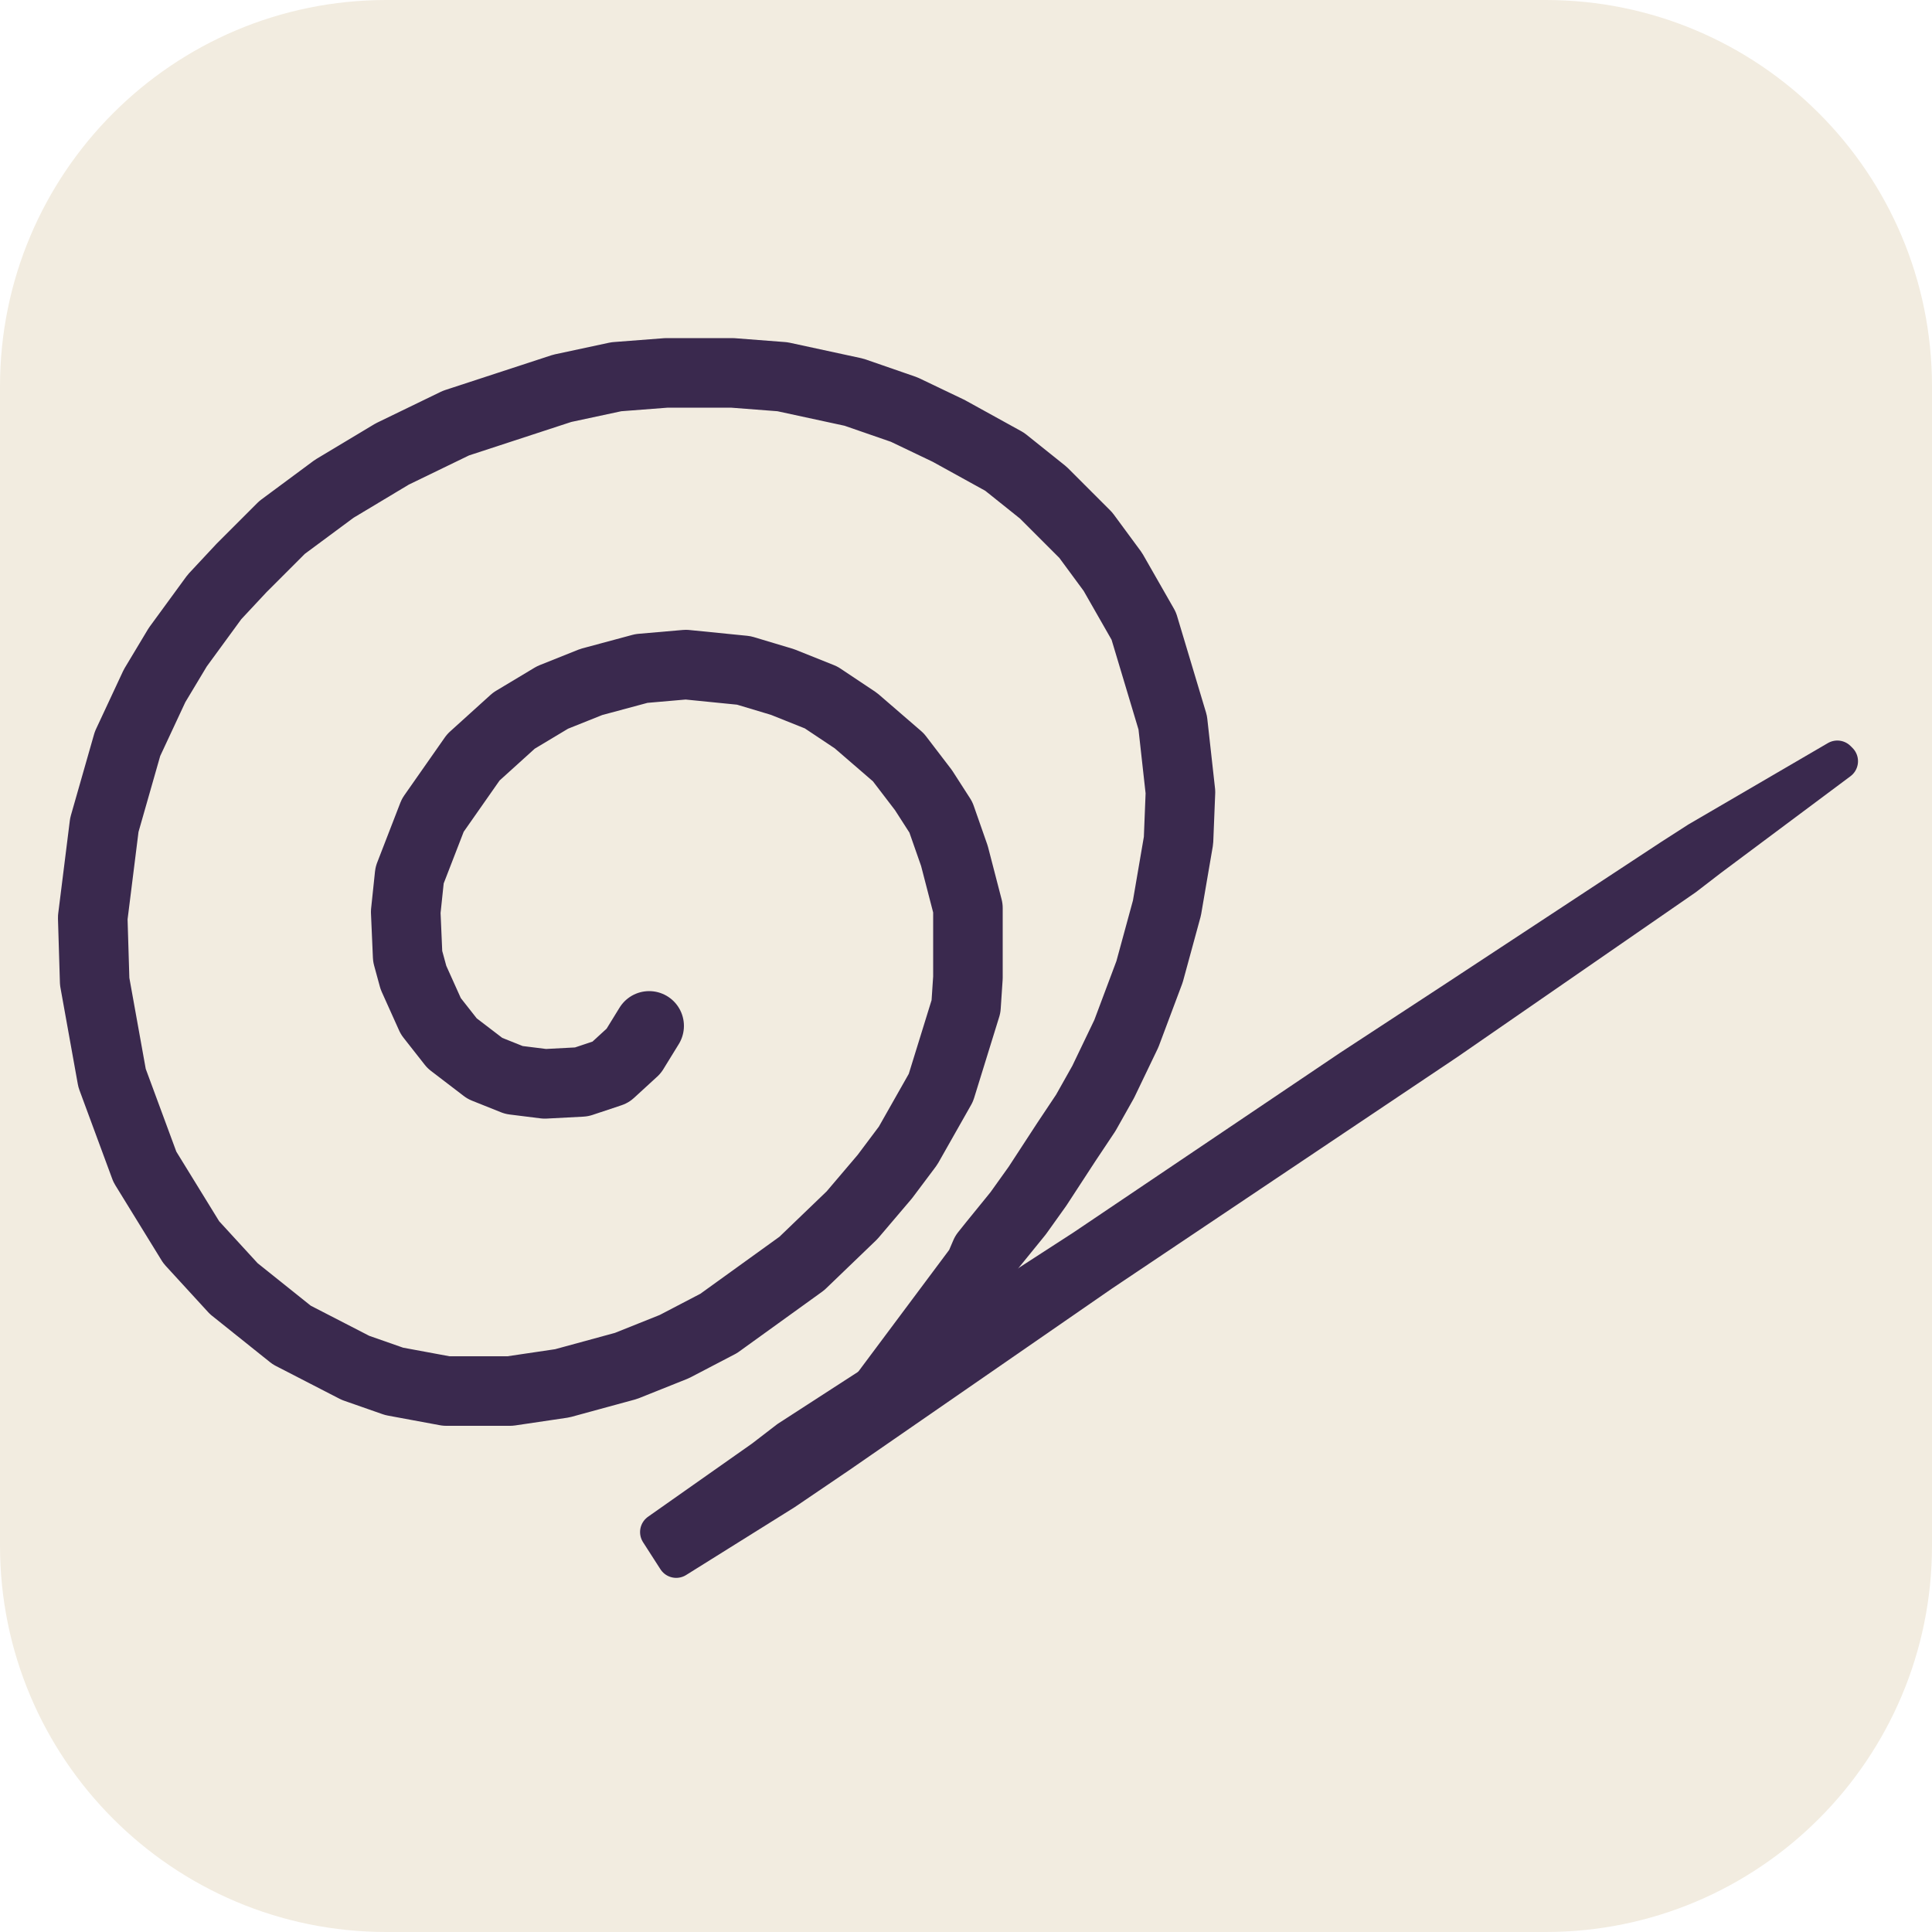
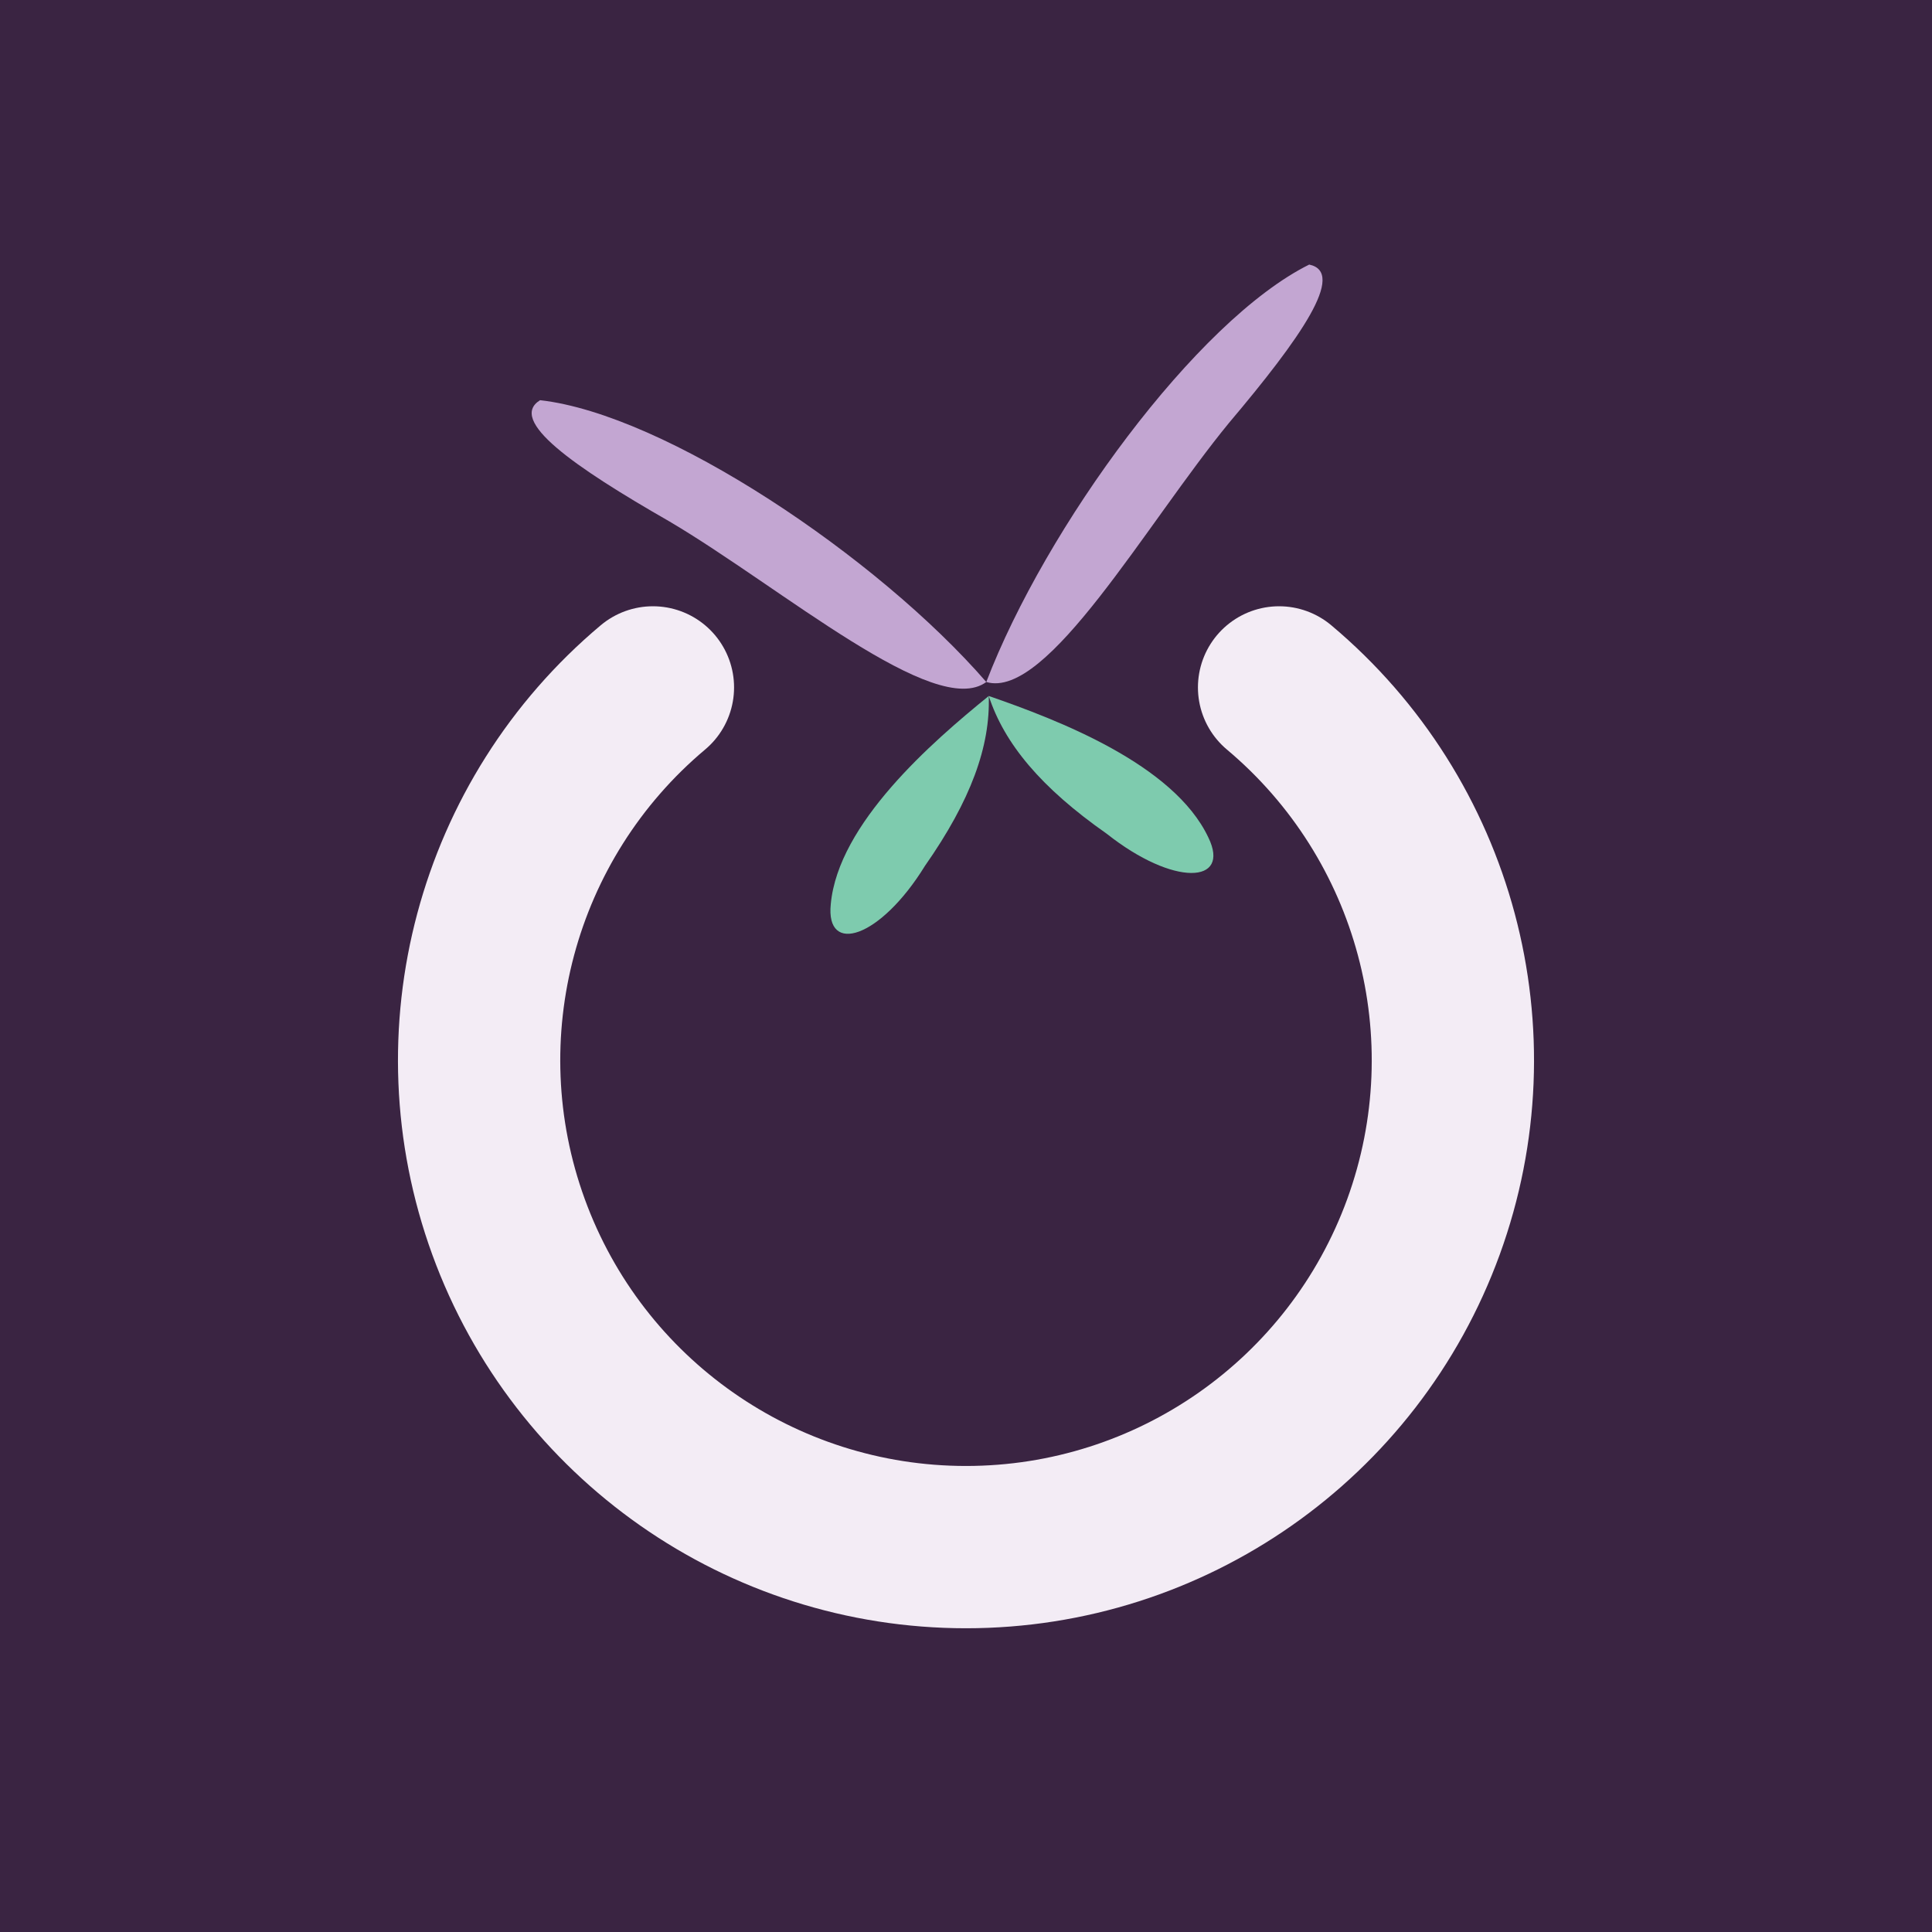
- <svg xmlns="http://www.w3.org/2000/svg" viewBox="0 0 100 100">
-   <rect width="100" height="100" rx="20" fill="#F2ECE0" />
-   <path d="M33.6 53.1L32.8 54.4L31.6 55.5L30.1 56.0L28.2 56.1L26.6 55.9L25.1 55.3L23.4 54.0L22.3 52.6L21.4 50.6L21.1 49.5L21.0 47.2L21.2 45.3L22.4 42.2L24.5 39.2L26.6 37.3L28.6 36.1L30.6 35.3L33.2 34.6L35.5 34.4L38.5 34.7L40.5 35.3L42.5 36.1L44.3 37.3L46.5 39.2L47.8 40.9L48.7 42.3L49.4 44.3L50.1 47.0L50.1 50.6L50.0 52.1L48.7 56.3L47.0 59.3L45.8 60.9L44.1 62.9L41.5 65.4L37.2 68.5L34.9 69.7L32.4 70.7L29.1 71.6L26.4 72.0L23.1 72.0L20.4 71.5L18.4 70.8L15.1 69.1L12.1 66.7L9.9 64.3L7.5 60.4L5.8 55.8L4.9 50.8L4.8 47.5L5.4 42.7L6.6 38.5L8.0 35.5L9.2 33.5L11.1 30.9L12.5 29.4L14.6 27.3L17.3 25.3L20.3 23.5L23.6 21.9L29.1 20.1L31.9 19.5L34.5 19.3L37.9 19.3L40.5 19.5L44.2 20.3L46.8 21.2L49.1 22.3L52.0 23.9L54.0 25.5L56.2 27.7L57.6 29.6L59.2 32.4L60.7 37.4L61.1 41.0L61.0 43.5L60.4 47.0L59.5 50.3L58.3 53.5L57.1 56.0L56.2 57.6L55.2 59.1L53.7 61.4L52.7 62.8L51.4 64.4L51.0 64.9L50.7 65.6L45.4 72.7" fill="none" stroke="#3A294E" stroke-width="3.6" stroke-linecap="round" stroke-linejoin="round" />
-   <path d="M95.1 39.3L87.9 43.5L86.5 44.4L75.4 51.7L69.9 55.3L56.1 64.6L40.8 74.5L39.5 75.5L34.1 79.3L35.0 80.7L40.6 77.2L43.4 75.3L57.0 65.9L74.9 53.9L87.2 45.4L88.5 44.4L95.2 39.4Z" fill="#3A294E" stroke="#3A294E" stroke-width="1.94" stroke-linejoin="round" />
+ <svg xmlns="http://www.w3.org/2000/svg" viewBox="-160 -160 320 320">
+   <rect x="-160" y="-160" width="320" height="320" fill="#3A2442" />
+   <g transform="scale(1.12) translate(0,14)">
+     <path d="M 46.3 -55.2 A 72 72 0 1 1 -46.3 -55.2" fill="none" stroke="#F3ECF5" stroke-width="24" stroke-linecap="round" />
+     <g transform="translate(3,-56) rotate(-10) scale(1.05)">
+       <path d="M 0 0 C 12 -20, 38 -45, 55 -50 C 60 -48, 52 -40, 40 -30 C 26 -18, 8 4, 0 0 Z" fill="#C3A6D2" />
+       <path d="M 0 2 C 9 7, 24 16, 27 27 C 29 34, 21 33, 13 24 C 5 16, 1 9, 0 2 Z" fill="#7ECBAE" />
+       <g transform="scale(-1,1)">
+         <path d="M 0 0 C 12 -20, 38 -45, 55 -50 C 60 -48, 52 -40, 40 -30 C 26 -18, 8 4, 0 0 Z" fill="#C3A6D2" />
+         <path d="M 0 2 C 9 7, 24 16, 27 27 C 29 34, 21 33, 13 24 C 5 16, 1 9, 0 2 Z" fill="#7ECBAE" />
+       </g>
+     </g>
+   </g>
</svg>
